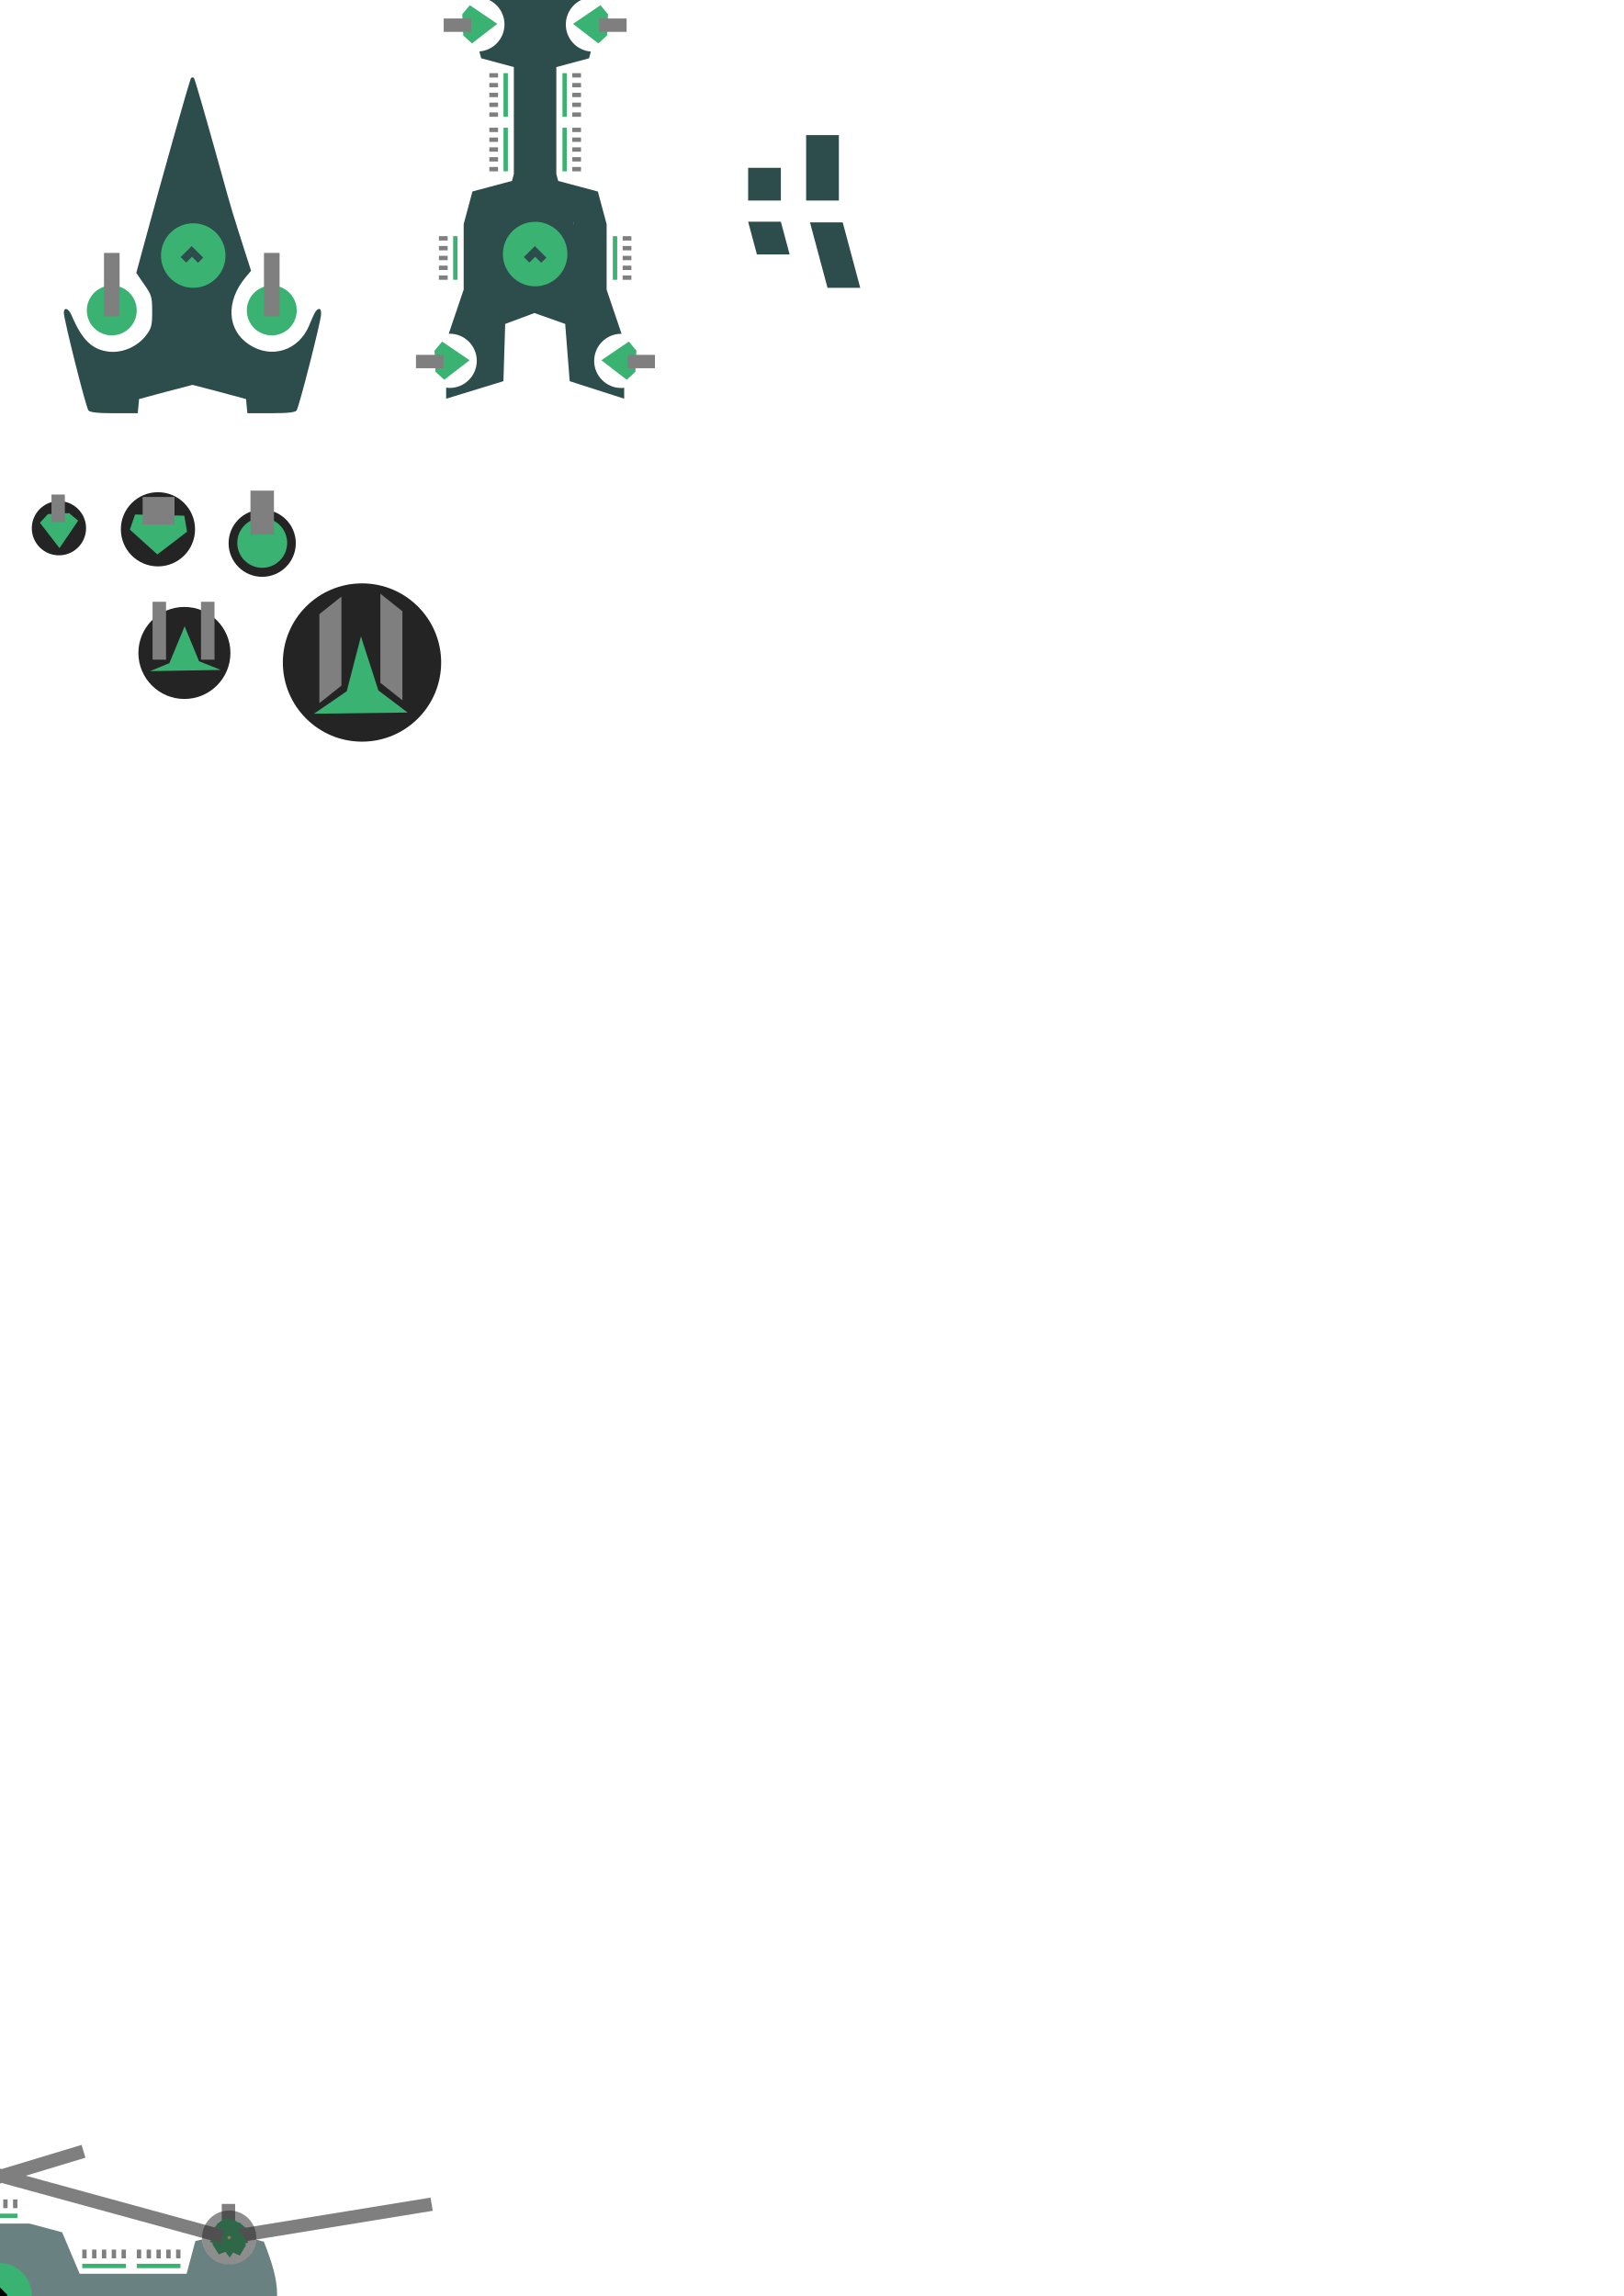
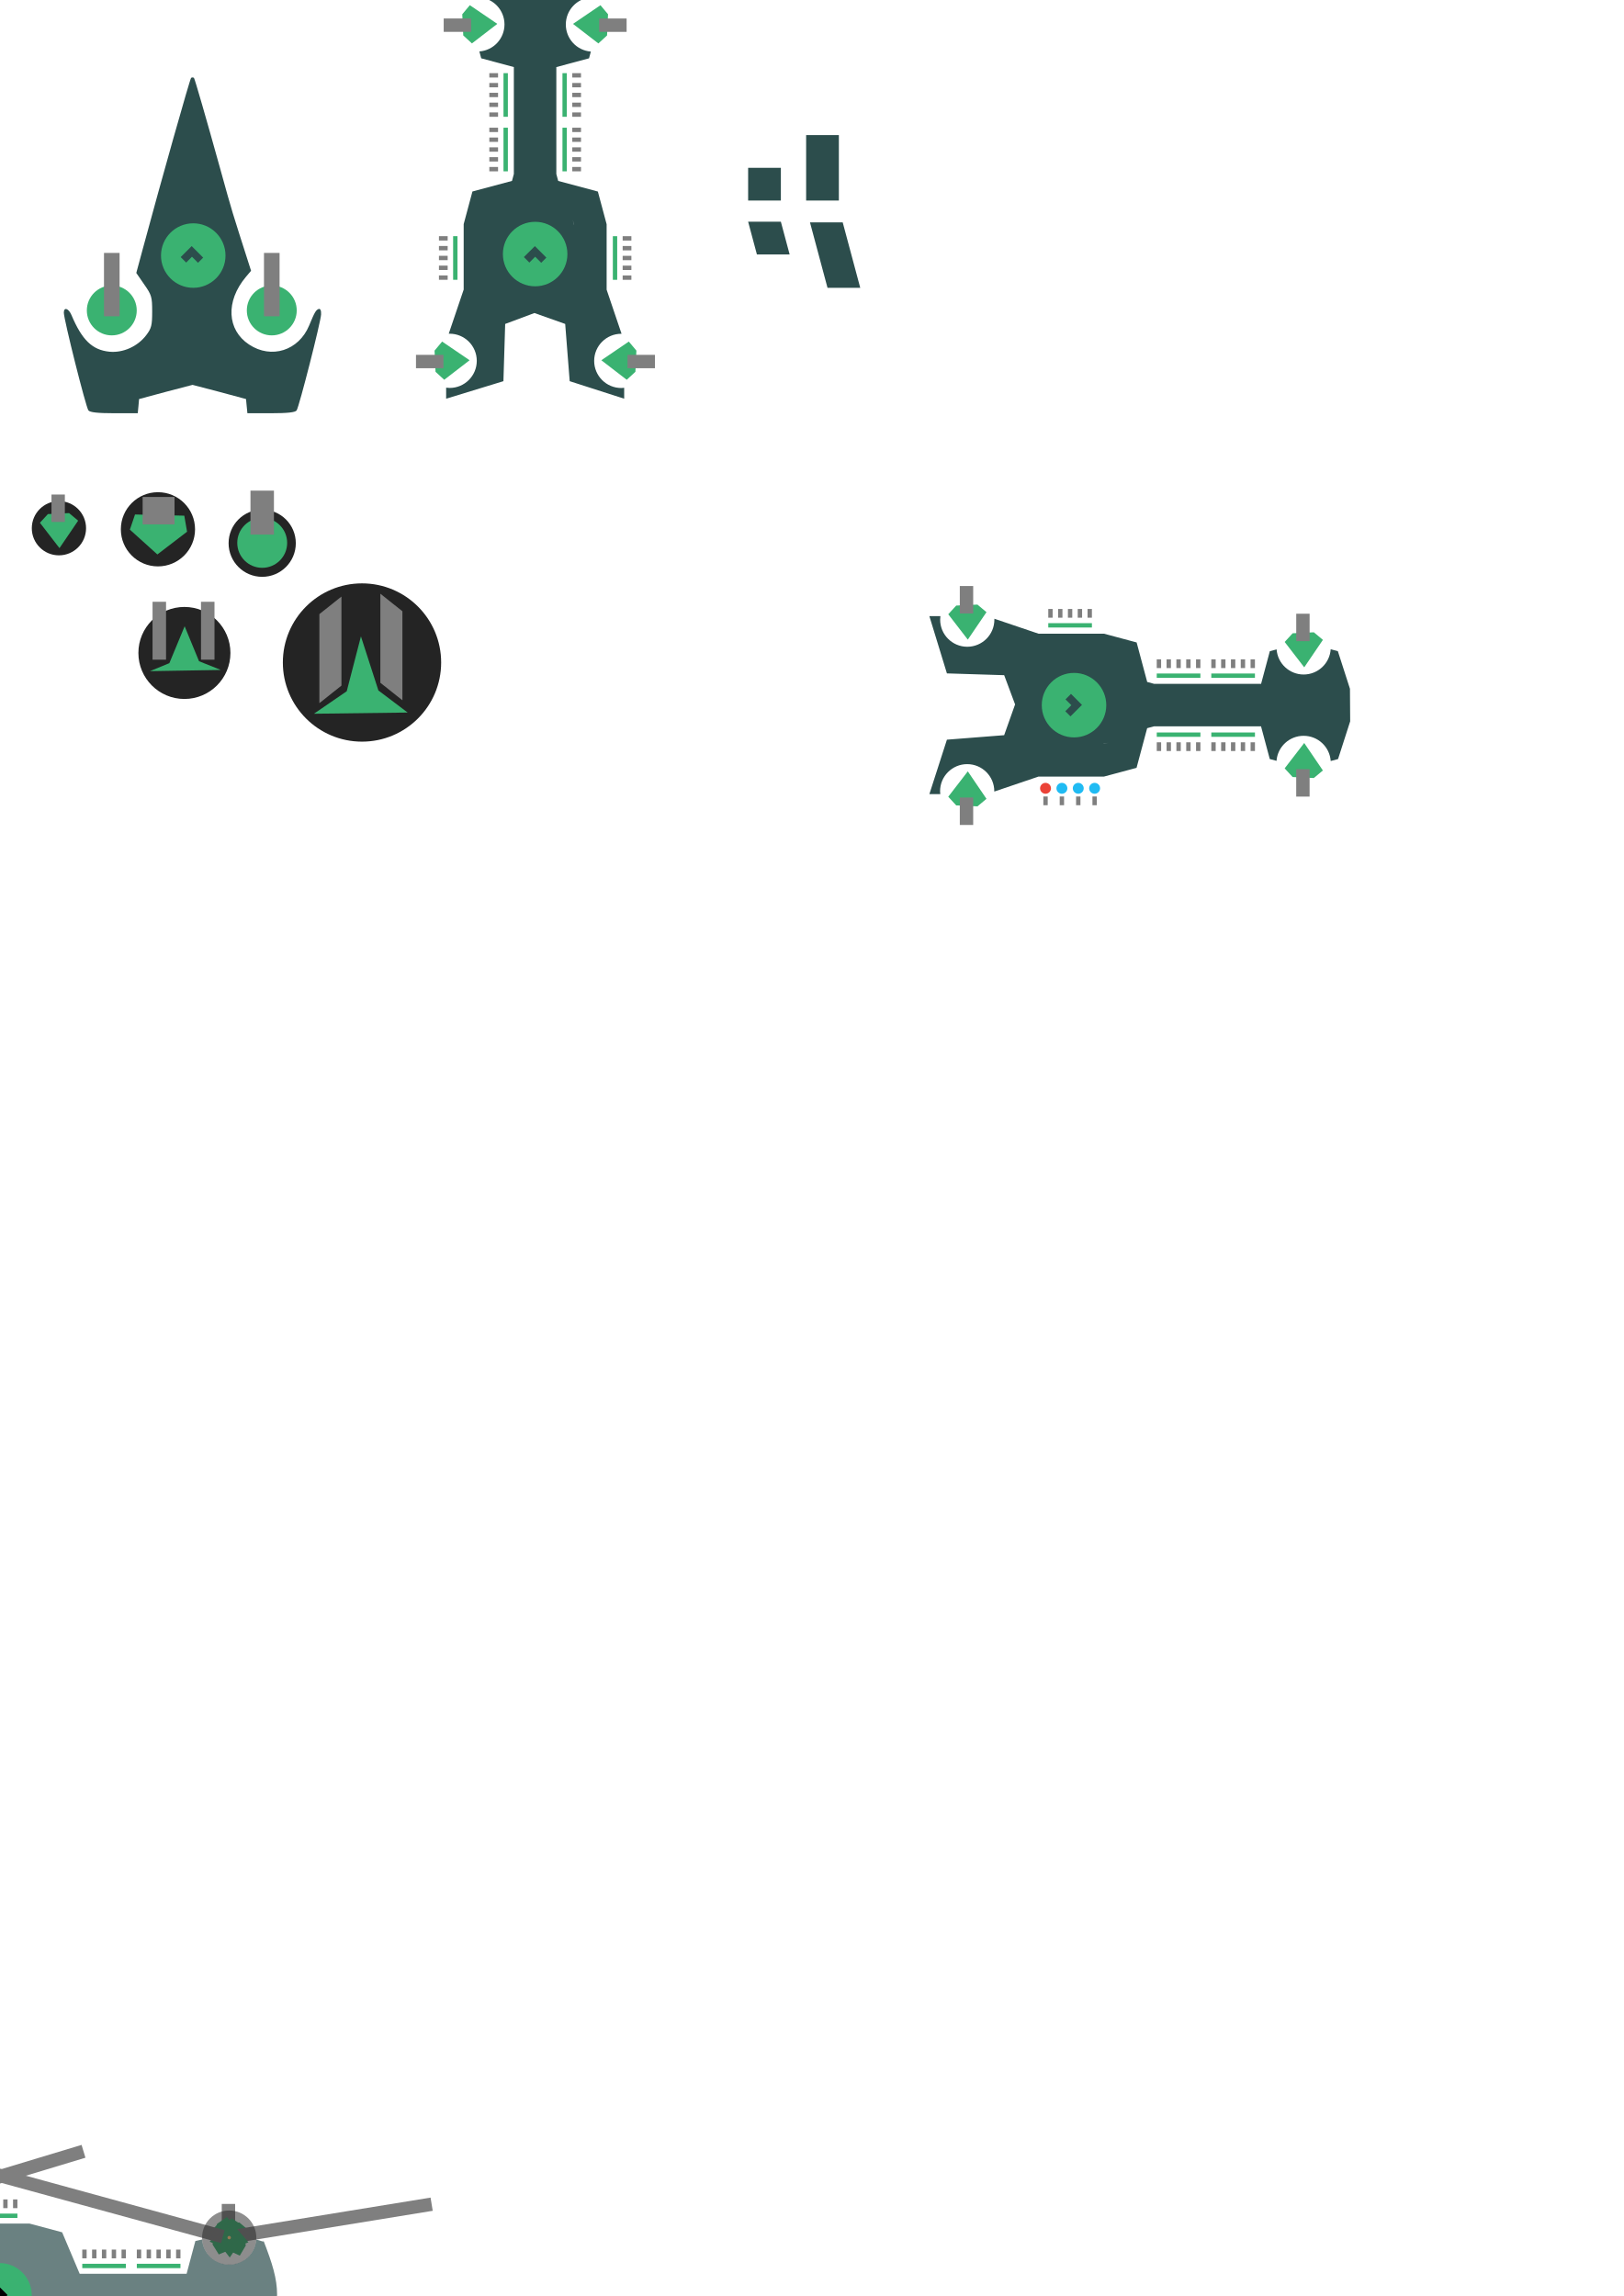
<svg xmlns="http://www.w3.org/2000/svg" width="744.09" height="1052.4" viewBox="0 0 744.09 1052.4" id="svg2" version="1.1">
  <defs id="defs4" />
  <g id="layer1">
    <path id="path4787" d="m 120.71,1027.5 -3.29,-1 c -0.44,6.5 -5.86,11.5 -12.4,11.5 -6.502,0 -11.902,-5 -12.39,-11.5 l -3.1,0.7 0,0 -4.01,15 -49.01,0 -8.03,-19 -14.96,-4 -30,0 -20.23,-6.9 0,0.4 c 0.04,6.8 -5.538,12.5 -12.43,12.5 -6.892,0 -12.467,-5.7 -12.43,-12.5 0,-0.5 0.05,-1.2 0.12,-1.7 l -5.05,0 8.03,26.5 26.24,0.7 5,13.5 -5,14 -26.24,2 -8.03,25 5,0 c 0.02,-19.5 24.955,-16.7 24.76,-1.2 l 20.21,-7 30,0 14.99,-4 8.04,-19 49.01,0 4.01,15 3.09,0.7 c 2.503,-16.3 23.72,-14.3 24.83,0.1 l 3.36,-0.9 0,0 c 8.25,-21.5 8.28,-28.1 -0.1,-49.5 z" style="opacity:0.707;fill:#2c4d4c;stroke-width:2.5;stroke-linecap:round;stroke-linejoin:round" />
    <g transform="translate(-240.36,948.39)" id="g4789">
      <circle style="fill:#3ab271;stroke-width:2.5;stroke-linecap:round;stroke-linejoin:round" id="circle4791" cx="240.14" cy="103.69" r="14.781" />
      <path id="path4793" d="m 238.75,98.527 -2.51,2.513 2.67,2.66 -2.77,2.77 2.37,2.36 5.27,-5.27 -5.03,-5.033 z" style="fill:#2c4d4c;stroke-width:2.5;stroke-linecap:round;stroke-linejoin:round" />
    </g>
    <g transform="matrix(0,1,-1,0,418.56,699.03)" id="g4795">
      <rect style="fill:#3ab271;stroke-width:2.5;stroke-linecap:round;stroke-linejoin:round" id="rect4797" width="2" height="20" x="365.57" y="335.86" />
      <rect y="-374.07" x="353.86" height="4" width="2" id="rect4799" style="fill:#7f7f7f;stroke-width:2.5;stroke-linecap:round;stroke-linejoin:round" transform="matrix(0,1,-1,0,0,0)" />
      <rect transform="matrix(0,1,-1,0,0,0)" style="fill:#7f7f7f;stroke-width:2.5;stroke-linecap:round;stroke-linejoin:round" id="rect4801" width="2" height="4" x="349.36" y="-374.07" />
      <rect transform="matrix(0,1,-1,0,0,0)" style="fill:#7f7f7f;stroke-width:2.5;stroke-linecap:round;stroke-linejoin:round" id="rect4803" width="2" height="4" x="344.86" y="-374.07" />
      <rect y="-374.07" x="340.36" height="4" width="2" id="rect4805" style="fill:#7f7f7f;stroke-width:2.5;stroke-linecap:round;stroke-linejoin:round" transform="matrix(0,1,-1,0,0,0)" />
      <rect transform="matrix(0,1,-1,0,0,0)" style="fill:#7f7f7f;stroke-width:2.5;stroke-linecap:round;stroke-linejoin:round" id="rect4807" width="2" height="4" x="335.86" y="-374.07" />
    </g>
    <g transform="matrix(0,1,-1,0,418.56,699.03)" id="g4809">
      <rect y="360.86" x="365.57" height="20" width="2" id="rect4811" style="fill:#3ab271;stroke-width:2.5;stroke-linecap:round;stroke-linejoin:round" />
      <rect transform="matrix(0,1,-1,0,0,0)" style="fill:#7f7f7f;stroke-width:2.5;stroke-linecap:round;stroke-linejoin:round" id="rect4813" width="2" height="4" x="378.86" y="-374.07" />
      <rect y="-374.07" x="374.36" height="4" width="2" id="rect4815" style="fill:#7f7f7f;stroke-width:2.5;stroke-linecap:round;stroke-linejoin:round" transform="matrix(0,1,-1,0,0,0)" />
      <rect y="-374.07" x="369.86" height="4" width="2" id="rect4817" style="fill:#7f7f7f;stroke-width:2.5;stroke-linecap:round;stroke-linejoin:round" transform="matrix(0,1,-1,0,0,0)" />
      <rect transform="matrix(0,1,-1,0,0,0)" style="fill:#7f7f7f;stroke-width:2.5;stroke-linecap:round;stroke-linejoin:round" id="rect4819" width="2" height="4" x="365.36" y="-374.07" />
      <rect y="-374.07" x="360.86" height="4" width="2" id="rect4821" style="fill:#7f7f7f;stroke-width:2.5;stroke-linecap:round;stroke-linejoin:round" transform="matrix(0,1,-1,0,0,0)" />
    </g>
    <g transform="matrix(0,1,-1,0,343.83,722.12)" id="g4823">
      <rect y="335.86" x="365.57" height="20" width="2" id="rect4825" style="fill:#3ab271;stroke-width:2.5;stroke-linecap:round;stroke-linejoin:round" />
      <rect transform="matrix(0,1,-1,0,0,0)" style="fill:#7f7f7f;stroke-width:2.5;stroke-linecap:round;stroke-linejoin:round" id="rect4827" width="2" height="4" x="353.86" y="-374.07" />
      <rect y="-374.07" x="349.36" height="4" width="2" id="rect4829" style="fill:#7f7f7f;stroke-width:2.5;stroke-linecap:round;stroke-linejoin:round" transform="matrix(0,1,-1,0,0,0)" />
      <rect y="-374.07" x="344.86" height="4" width="2" id="rect4831" style="fill:#7f7f7f;stroke-width:2.5;stroke-linecap:round;stroke-linejoin:round" transform="matrix(0,1,-1,0,0,0)" />
      <rect transform="matrix(0,1,-1,0,0,0)" style="fill:#7f7f7f;stroke-width:2.5;stroke-linecap:round;stroke-linejoin:round" id="rect4833" width="2" height="4" x="340.36" y="-374.07" />
      <rect y="-374.07" x="335.86" height="4" width="2" id="rect4835" style="fill:#7f7f7f;stroke-width:2.5;stroke-linecap:round;stroke-linejoin:round" transform="matrix(0,1,-1,0,0,0)" />
    </g>
    <g id="g4837" transform="matrix(0,-1,-1,0,418.56,1405.2)">
      <rect y="335.86" x="365.57" height="20" width="2" id="rect4839" style="fill:#3ab271;stroke-width:2.5;stroke-linecap:round;stroke-linejoin:round" />
      <rect transform="matrix(0,1,-1,0,0,0)" style="fill:#7f7f7f;stroke-width:2.5;stroke-linecap:round;stroke-linejoin:round" id="rect4841" width="2" height="4" x="353.86" y="-374.07" />
      <rect y="-374.07" x="349.36" height="4" width="2" id="rect4843" style="fill:#7f7f7f;stroke-width:2.5;stroke-linecap:round;stroke-linejoin:round" transform="matrix(0,1,-1,0,0,0)" />
      <rect y="-374.07" x="344.86" height="4" width="2" id="rect4845" style="fill:#7f7f7f;stroke-width:2.5;stroke-linecap:round;stroke-linejoin:round" transform="matrix(0,1,-1,0,0,0)" />
      <rect transform="matrix(0,1,-1,0,0,0)" style="fill:#7f7f7f;stroke-width:2.5;stroke-linecap:round;stroke-linejoin:round" id="rect4847" width="2" height="4" x="340.36" y="-374.07" />
      <rect y="-374.07" x="335.86" height="4" width="2" id="rect4849" style="fill:#7f7f7f;stroke-width:2.5;stroke-linecap:round;stroke-linejoin:round" transform="matrix(0,1,-1,0,0,0)" />
    </g>
    <g id="g4851" transform="matrix(0,-1,-1,0,418.56,1405.2)">
      <rect style="fill:#3ab271;stroke-width:2.5;stroke-linecap:round;stroke-linejoin:round" id="rect4853" width="2" height="20" x="365.57" y="360.86" />
      <rect y="-374.07" x="378.86" height="4" width="2" id="rect4855" style="fill:#7f7f7f;stroke-width:2.5;stroke-linecap:round;stroke-linejoin:round" transform="matrix(0,1,-1,0,0,0)" />
      <rect transform="matrix(0,1,-1,0,0,0)" style="fill:#7f7f7f;stroke-width:2.5;stroke-linecap:round;stroke-linejoin:round" id="rect4857" width="2" height="4" x="374.36" y="-374.07" />
      <rect transform="matrix(0,1,-1,0,0,0)" style="fill:#7f7f7f;stroke-width:2.5;stroke-linecap:round;stroke-linejoin:round" id="rect4859" width="2" height="4" x="369.86" y="-374.07" />
      <rect y="-374.07" x="365.36" height="4" width="2" id="rect4861" style="fill:#7f7f7f;stroke-width:2.5;stroke-linecap:round;stroke-linejoin:round" transform="matrix(0,1,-1,0,0,0)" />
      <rect transform="matrix(0,1,-1,0,0,0)" style="fill:#7f7f7f;stroke-width:2.5;stroke-linecap:round;stroke-linejoin:round" id="rect4863" width="2" height="4" x="360.86" y="-374.07" />
    </g>
    <g id="g4865" transform="matrix(0,-1,-1,0,343.84,1382.2)">
      <rect style="fill:#3ab271;stroke-width:2.5;stroke-linecap:round;stroke-linejoin:round" id="rect4867" width="2" height="20" x="365.57" y="335.86" />
      <rect y="-374.07" x="353.86" height="4" width="2" id="rect4869" style="fill:#7f7f7f;stroke-width:2.5;stroke-linecap:round;stroke-linejoin:round" transform="matrix(0,1,-1,0,0,0)" />
      <rect transform="matrix(0,1,-1,0,0,0)" style="fill:#7f7f7f;stroke-width:2.5;stroke-linecap:round;stroke-linejoin:round" id="rect4871" width="2" height="4" x="349.36" y="-374.07" />
      <rect transform="matrix(0,1,-1,0,0,0)" style="fill:#7f7f7f;stroke-width:2.5;stroke-linecap:round;stroke-linejoin:round" id="rect4873" width="2" height="4" x="344.86" y="-374.07" />
      <rect y="-374.07" x="340.36" height="4" width="2" id="rect4875" style="fill:#7f7f7f;stroke-width:2.5;stroke-linecap:round;stroke-linejoin:round" transform="matrix(0,1,-1,0,0,0)" />
      <rect transform="matrix(0,1,-1,0,0,0)" style="fill:#7f7f7f;stroke-width:2.5;stroke-linecap:round;stroke-linejoin:round" id="rect4877" width="2" height="4" x="335.86" y="-374.07" />
    </g>
    <g transform="matrix(0,-1,-1,0,240.08,1227.7)" id="g4879">
      <path id="path4881" d="m 221.49,284.56 -3.47,-4.15 -12.59,8.56 11.63,8.96 3.98,-3.66 z" style="fill:#3ab271;stroke-width:2.5;stroke-linecap:round;stroke-linejoin:round" />
      <rect style="fill:#7f7f7f;stroke-width:2.5;stroke-linecap:round;stroke-linejoin:round" id="rect4883" width="6.131" height="12.575" x="286.5" y="-230" transform="matrix(0,1,-1,0,0,0)" />
    </g>
    <g id="g4885" transform="matrix(0,1,-1,0,240.08,876.99)">
      <path style="fill:#3ab271;stroke-width:2.5;stroke-linecap:round;stroke-linejoin:round" d="m 221.49,284.56 -3.47,-4.15 -12.59,8.56 11.63,8.96 3.98,-3.66 z" id="path4887" />
      <rect transform="matrix(0,1,-1,0,0,0)" y="-230" x="286.5" height="12.575" width="6.131" id="rect4889" style="fill:#7f7f7f;stroke-width:2.5;stroke-linecap:round;stroke-linejoin:round" />
    </g>
    <g id="g4891" transform="matrix(0,-1,-1,0,394.26,1240.2)">
      <path style="fill:#3ab271;stroke-width:2.5;stroke-linecap:round;stroke-linejoin:round" d="m 221.49,284.56 -3.47,-4.15 -12.59,8.56 11.63,8.96 3.98,-3.66 z" id="path4893" />
      <rect transform="matrix(0,1,-1,0,0,0)" y="-230" x="286.5" height="12.575" width="6.131" id="rect4895" style="fill:#7f7f7f;stroke-width:2.5;stroke-linecap:round;stroke-linejoin:round" />
    </g>
    <g transform="matrix(0,1,-1,0,394.25,864)" id="g4897">
      <path id="path4899" d="m 221.49,284.56 -3.47,-4.15 -12.59,8.56 11.63,8.96 3.98,-3.66 z" style="fill:#3ab271;stroke-width:2.5;stroke-linecap:round;stroke-linejoin:round" />
      <rect style="fill:#7f7f7f;stroke-width:2.5;stroke-linecap:round;stroke-linejoin:round" id="rect4901" width="6.131" height="12.575" x="286.5" y="-230" transform="matrix(0,1,-1,0,0,0)" />
    </g>
    <path style="fill:#2c4d4c" d="m 29.25,143.31 c 0,3.1 10.12,43.4 11.27,44.8 0.67,0.9 4.32,1.3 11.79,1.3 l 10.82,0 0.31,-3.2 0.3,-3.3 12.26,-3.3 12.236,-3.2 12.264,3.2 12.25,3.3 0.31,3.3 0.32,3.2 10.87,0 c 7.6,0 11.13,-0.4 11.69,-1.3 1.2,-1.8 11.1,-40.7 11.21,-44 0.1,-1.8 -0.35,-2.7 -1.08,-2.5 -1.3,0.5 -1.8,1.3 -4.4,7.6 -4.77,11.5 -17.29,15.5 -27.54,8.7 -10.14,-6.7 -10.78,-19.8 -1.51,-30.9 l 2.44,-2.9 C 105.53,94.238 107,99.268 100.8,76.918 c -6.194,-22.3 -11.534,-40.8 -11.904,-41.2 -0.36,-0.3 -0.95,-0.3 -1.32,0 -0.58,0.6 -13.496,46.3 -22.256,78.802 l -2.86,10.59 3.65,5.3 c 3.37,4.8 3.63,5.7 3.63,12.4 0,6.3 -0.34,7.7 -2.71,10.8 -3.92,5.2 -10.64,8.2 -16.88,7.6 -7.85,-0.8 -12.54,-5.3 -17.4,-16.8 -1.31,-3.1 -3.5,-3.8 -3.5,-1.1 z" id="path4168" />
    <circle style="fill:#3ab271;stroke-width:2.5;stroke-linecap:round;stroke-linejoin:round" id="path4158" cx="380.11" cy="-220.64" r="117.03" />
    <circle r="117.03" cy="-215.02" cx="113.52" id="circle4160" style="fill:#7f7f7f;stroke-width:2.5;stroke-linecap:round;stroke-linejoin:round" />
    <circle style="fill:#2e4e4e;stroke-width:2.5;stroke-linecap:round;stroke-linejoin:round" id="circle4162" cx="647.17" cy="-215.02" r="117.03" />
    <g id="g4185" transform="matrix(0,-1,1,0,-14.751,356.16)">
      <circle r="11.435" cy="65.981" cx="213.87" id="path4181" style="fill:#3ab271;stroke-width:2.5;stroke-linecap:round;stroke-linejoin:round" />
      <rect transform="matrix(0,1,-1,0,0,0)" y="-240.23" x="62.406" height="29.045" width="7.151" id="rect4183" style="fill:#7f7f7f;stroke-width:2.5;stroke-linecap:round;stroke-linejoin:round" />
    </g>
    <g id="g4209" transform="matrix(0,-1,1,0,-15.124,357.28)">
      <circle r="14.781" cy="103.69" cx="240.14" id="circle4203" style="fill:#3ab271;stroke-width:2.5;stroke-linecap:round;stroke-linejoin:round" />
      <path style="fill:#2c4d4c;stroke-width:2.5;stroke-linecap:round;stroke-linejoin:round" d="m 239.44,97.926 -2.51,2.514 2.67,2.66 -2.77,2.77 2.37,2.36 5.27,-5.27 -5.03,-5.034 z" id="rect4205" />
    </g>
    <g transform="matrix(0,-1,1,0,58.57,356.16)" id="g4321">
      <circle style="fill:#3ab271;stroke-width:2.5;stroke-linecap:round;stroke-linejoin:round" id="circle4323" cx="213.87" cy="65.981" r="11.435" />
      <rect style="fill:#7f7f7f;stroke-width:2.5;stroke-linecap:round;stroke-linejoin:round" id="rect4325" width="7.151" height="29.045" x="62.406" y="-240.23" transform="matrix(0,1,-1,0,0,0)" />
    </g>
    <rect style="fill:#2c4d4c;stroke-width:2.5;stroke-linecap:round;stroke-linejoin:round" id="rect4327" width="15" height="30" x="369.44" y="61.92" />
    <rect y="105.53" x="343.89" height="31.058" width="15" id="rect4329" style="fill:#2c4d4c;stroke-width:2.5;stroke-linecap:round;stroke-linejoin:round" transform="matrix(1,0,0.25882,0.96593,0,0)" />
    <rect y="76.92" x="342.86" height="15" width="15" id="rect4331" style="fill:#2c4d4c;stroke-width:2.5;stroke-linecap:round;stroke-linejoin:round" />
    <rect style="fill:#2c4d4c;stroke-width:2.5;stroke-linecap:round;stroke-linejoin:round" id="rect4333" width="15" height="15.529" x="315.63" y="105.21" transform="matrix(1,0,0.25882,0.96593,0,0)" />
    <path style="fill:#2c4d4c;stroke-width:2.5;stroke-linecap:round;stroke-linejoin:round" d="m 252.72,-10.114 -14.97,0.08 -17.24,5.539 -0.88,3.287 a 12.433,12.433 0 0 1 11.57,12.4 12.433,12.433 0 0 1 -11.51,12.387 l 0.83,3.103 0,0.04 14.97,4.01 0,19.016 0,29.996 -0.85,3.17 -18.13,4.86 -4.01,14.956 0,30 -6.85,20.23 a 12.433,12.433 0 0 1 0.42,0 12.433,12.433 0 0 1 12.43,12.43 12.433,12.433 0 0 1 -12.43,12.43 12.433,12.433 0 0 1 -1.61,-0.12 l 0,5.05 26.25,-8.03 0.81,-26.24 13.4,-5 14.1,5 2.06,26.24 24.97,8.03 0,-5 a 12.433,12.433 0 0 1 -1.32,0.1 12.433,12.433 0 0 1 -12.43,-12.43 12.433,12.433 0 0 1 12.43,-12.43 12.433,12.433 0 0 1 0.12,0 l -6.84,-20.21 0,-30 -4.02,-14.986 -18.18,-4.87 -0.85,-3.17 0,-29.995 0,-19.014 14.99,-4.016 0.83,-3.087 A 12.433,12.433 0 0 1 259.31,11.199 12.433,12.433 0 0 1 270.86,-1.19 l -0.9,-3.363 0,-0.02 -17.24,-5.541 z m 9.76,110.864 0.55,2.07 0,0.24 -0.55,-2.31 z" id="rect4327-5" />
    <g id="g4402" transform="translate(-86.016,8.704)">
      <circle r="15.401" cy="240.29" cx="206.18" id="path4377" style="fill:#242424;stroke-width:2.5;stroke-linecap:round;stroke-linejoin:round" />
      <g transform="matrix(0,-1,1,0,64.853,454)" id="g4197">
        <circle r="11.435" cy="141.33" cx="213.87" id="circle4191" style="fill:#3ab271;stroke-width:2.5;stroke-linecap:round;stroke-linejoin:round" />
        <rect transform="matrix(0,1,-1,0,0,0)" y="-237.82" x="135.95" height="20.142" width="10.753" id="rect4193" style="fill:#7f7f7f;stroke-width:2.5;stroke-linecap:round;stroke-linejoin:round" />
      </g>
    </g>
    <g id="g4408" transform="translate(-1.2288,9.8304)">
      <circle style="fill:#242424;stroke-width:2.5;stroke-linecap:round;stroke-linejoin:round" id="circle4400" cx="167.13" cy="293.84" r="36.273" />
      <g transform="matrix(0,-1,1,0,-215.96,491.77)" id="g4312">
        <path id="path4301" d="m 174.45,361.06 10.31,15.03 25.14,6.51 -24.77,8 -10.13,13.41 z" style="fill:#3ab271;stroke-width:2.5;stroke-linecap:round;stroke-linejoin:round" />
        <rect style="fill:#7f7f7f;stroke-width:2.5;stroke-linecap:round;stroke-linejoin:round" id="rect4303" width="12.914" height="40.813" x="464.61" y="69.169" transform="matrix(0.62264,0.78251,-1,0,0,0)" />
        <rect transform="matrix(0.62264,-0.78251,-1,0,0,0)" y="-540.98" x="-513.23" height="40.813" width="12.914" id="rect4310" style="fill:#7f7f7f;stroke-width:2.5;stroke-linecap:round;stroke-linejoin:round" />
      </g>
    </g>
    <g id="g4415" transform="translate(-6.9478,-13.439)">
      <circle r="21.09" cy="312.73" cx="91.46" id="circle4398" style="fill:#242424;stroke-width:2.5;stroke-linecap:round;stroke-linejoin:round" />
      <g transform="matrix(0,-1,1,0,-243.08,519.95)" id="g4294">
        <path style="fill:#3ab271;stroke-width:2.5;stroke-linecap:round;stroke-linejoin:round" d="m 198.88,318.74 3.67,8.9 16.9,7.01 -16.02,6.59 -4,9.99 z" id="path4234-3" />
        <rect transform="matrix(0,1,-1,0,0,0)" y="-230.68" x="319.94" height="26.536" width="6.185" id="rect4193-7-7-9" style="fill:#7f7f7f;stroke-width:2.5;stroke-linecap:round;stroke-linejoin:round" />
        <rect style="fill:#7f7f7f;stroke-width:2.5;stroke-linecap:round;stroke-linejoin:round" id="rect4292" width="6.185" height="26.536" x="342.14" y="-230.68" transform="matrix(0,1,-1,0,0,0)" />
      </g>
    </g>
    <g id="g4422">
      <circle style="fill:#242424;stroke-width:2.5;stroke-linecap:round;stroke-linejoin:round" id="circle4396" cx="72.385" cy="242.61" r="17.003" />
      <g transform="matrix(0,-1,1,0,-218.91,457.79)" id="g4259">
        <path style="fill:#3ab271;stroke-width:2.5;stroke-linecap:round;stroke-linejoin:round" d="m 221.97,280.79 -6.95,-2.36 -11.37,12.6 10.43,13.61 7.34,-1.27 z" id="path4234" />
        <rect transform="matrix(0,1,-1,0,0,0)" y="-230" x="284.28" height="12.575" width="14.613" id="rect4193-7-7" style="fill:#7f7f7f;stroke-width:2.5;stroke-linecap:round;stroke-linejoin:round" />
      </g>
    </g>
    <g id="g4209-3" transform="matrix(0,-1,1,0,141.56,356.59)">
      <circle r="14.781" cy="103.69" cx="240.14" id="circle4203-9" style="fill:#3ab271;stroke-width:2.5;stroke-linecap:round;stroke-linejoin:round" />
      <path style="fill:#2c4d4c;stroke-width:2.5;stroke-linecap:round;stroke-linejoin:round" d="m 238.75,98.527 -2.51,2.513 2.67,2.66 -2.77,2.77 2.37,2.36 5.27,-5.27 -5.03,-5.033 z" id="rect4205-3" />
    </g>
    <g id="g4531" transform="translate(-107.8,-302.33)">
      <rect y="335.86" x="365.57" height="20" width="2" id="rect4455" style="fill:#3ab271;stroke-width:2.5;stroke-linecap:round;stroke-linejoin:round" />
      <rect transform="matrix(0,1,-1,0,0,0)" style="fill:#7f7f7f;stroke-width:2.5;stroke-linecap:round;stroke-linejoin:round" id="rect4457" width="2" height="4" x="353.86" y="-374.07" />
      <rect y="-374.07" x="349.36" height="4" width="2" id="rect4465" style="fill:#7f7f7f;stroke-width:2.5;stroke-linecap:round;stroke-linejoin:round" transform="matrix(0,1,-1,0,0,0)" />
      <rect y="-374.07" x="344.86" height="4" width="2" id="rect4467" style="fill:#7f7f7f;stroke-width:2.5;stroke-linecap:round;stroke-linejoin:round" transform="matrix(0,1,-1,0,0,0)" />
      <rect transform="matrix(0,1,-1,0,0,0)" style="fill:#7f7f7f;stroke-width:2.5;stroke-linecap:round;stroke-linejoin:round" id="rect4469" width="2" height="4" x="340.36" y="-374.07" />
      <rect y="-374.07" x="335.86" height="4" width="2" id="rect4473" style="fill:#7f7f7f;stroke-width:2.5;stroke-linecap:round;stroke-linejoin:round" transform="matrix(0,1,-1,0,0,0)" />
    </g>
    <g id="g4523" transform="translate(-107.8,-302.33)">
      <rect style="fill:#3ab271;stroke-width:2.5;stroke-linecap:round;stroke-linejoin:round" id="rect4507" width="2" height="20" x="365.57" y="360.86" />
      <rect y="-374.07" x="378.86" height="4" width="2" id="rect4509" style="fill:#7f7f7f;stroke-width:2.5;stroke-linecap:round;stroke-linejoin:round" transform="matrix(0,1,-1,0,0,0)" />
      <rect transform="matrix(0,1,-1,0,0,0)" style="fill:#7f7f7f;stroke-width:2.5;stroke-linecap:round;stroke-linejoin:round" id="rect4511" width="2" height="4" x="374.36" y="-374.07" />
      <rect transform="matrix(0,1,-1,0,0,0)" style="fill:#7f7f7f;stroke-width:2.5;stroke-linecap:round;stroke-linejoin:round" id="rect4513" width="2" height="4" x="369.86" y="-374.07" />
      <rect y="-374.07" x="365.36" height="4" width="2" id="rect4515" style="fill:#7f7f7f;stroke-width:2.5;stroke-linecap:round;stroke-linejoin:round" transform="matrix(0,1,-1,0,0,0)" />
      <rect transform="matrix(0,1,-1,0,0,0)" style="fill:#7f7f7f;stroke-width:2.5;stroke-linecap:round;stroke-linejoin:round" id="rect4517" width="2" height="4" x="360.86" y="-374.07" />
    </g>
    <g id="g4539" transform="translate(-84.714,-227.6)">
      <rect style="fill:#3ab271;stroke-width:2.5;stroke-linecap:round;stroke-linejoin:round" id="rect4541" width="2" height="20" x="365.57" y="335.86" />
      <rect y="-374.07" x="353.86" height="4" width="2" id="rect4543" style="fill:#7f7f7f;stroke-width:2.5;stroke-linecap:round;stroke-linejoin:round" transform="matrix(0,1,-1,0,0,0)" />
      <rect transform="matrix(0,1,-1,0,0,0)" style="fill:#7f7f7f;stroke-width:2.5;stroke-linecap:round;stroke-linejoin:round" id="rect4545" width="2" height="4" x="349.36" y="-374.07" />
      <rect transform="matrix(0,1,-1,0,0,0)" style="fill:#7f7f7f;stroke-width:2.5;stroke-linecap:round;stroke-linejoin:round" id="rect4547" width="2" height="4" x="344.86" y="-374.07" />
      <rect y="-374.07" x="340.36" height="4" width="2" id="rect4549" style="fill:#7f7f7f;stroke-width:2.5;stroke-linecap:round;stroke-linejoin:round" transform="matrix(0,1,-1,0,0,0)" />
      <rect transform="matrix(0,1,-1,0,0,0)" style="fill:#7f7f7f;stroke-width:2.5;stroke-linecap:round;stroke-linejoin:round" id="rect4551" width="2" height="4" x="335.86" y="-374.07" />
    </g>
    <g transform="matrix(-1,0,0,1,598.32,-302.33)" id="g4589">
      <rect style="fill:#3ab271;stroke-width:2.5;stroke-linecap:round;stroke-linejoin:round" id="rect4591" width="2" height="20" x="365.57" y="335.86" />
      <rect y="-374.07" x="353.86" height="4" width="2" id="rect4593" style="fill:#7f7f7f;stroke-width:2.5;stroke-linecap:round;stroke-linejoin:round" transform="matrix(0,1,-1,0,0,0)" />
      <rect transform="matrix(0,1,-1,0,0,0)" style="fill:#7f7f7f;stroke-width:2.5;stroke-linecap:round;stroke-linejoin:round" id="rect4595" width="2" height="4" x="349.36" y="-374.07" />
      <rect transform="matrix(0,1,-1,0,0,0)" style="fill:#7f7f7f;stroke-width:2.5;stroke-linecap:round;stroke-linejoin:round" id="rect4597" width="2" height="4" x="344.86" y="-374.07" />
      <rect y="-374.07" x="340.36" height="4" width="2" id="rect4599" style="fill:#7f7f7f;stroke-width:2.5;stroke-linecap:round;stroke-linejoin:round" transform="matrix(0,1,-1,0,0,0)" />
      <rect transform="matrix(0,1,-1,0,0,0)" style="fill:#7f7f7f;stroke-width:2.5;stroke-linecap:round;stroke-linejoin:round" id="rect4601" width="2" height="4" x="335.86" y="-374.07" />
    </g>
    <g transform="matrix(-1,0,0,1,598.32,-302.33)" id="g4617">
      <rect y="360.86" x="365.57" height="20" width="2" id="rect4619" style="fill:#3ab271;stroke-width:2.5;stroke-linecap:round;stroke-linejoin:round" />
      <rect transform="matrix(0,1,-1,0,0,0)" style="fill:#7f7f7f;stroke-width:2.5;stroke-linecap:round;stroke-linejoin:round" id="rect4621" width="2" height="4" x="378.86" y="-374.07" />
      <rect y="-374.07" x="374.36" height="4" width="2" id="rect4623" style="fill:#7f7f7f;stroke-width:2.5;stroke-linecap:round;stroke-linejoin:round" transform="matrix(0,1,-1,0,0,0)" />
      <rect y="-374.07" x="369.86" height="4" width="2" id="rect4625" style="fill:#7f7f7f;stroke-width:2.5;stroke-linecap:round;stroke-linejoin:round" transform="matrix(0,1,-1,0,0,0)" />
      <rect transform="matrix(0,1,-1,0,0,0)" style="fill:#7f7f7f;stroke-width:2.5;stroke-linecap:round;stroke-linejoin:round" id="rect4627" width="2" height="4" x="365.36" y="-374.07" />
      <rect y="-374.07" x="360.86" height="4" width="2" id="rect4629" style="fill:#7f7f7f;stroke-width:2.5;stroke-linecap:round;stroke-linejoin:round" transform="matrix(0,1,-1,0,0,0)" />
    </g>
    <g transform="matrix(-1,0,0,1,575.23,-227.61)" id="g4643">
      <rect y="335.86" x="365.57" height="20" width="2" id="rect4645" style="fill:#3ab271;stroke-width:2.5;stroke-linecap:round;stroke-linejoin:round" />
      <rect transform="matrix(0,1,-1,0,0,0)" style="fill:#7f7f7f;stroke-width:2.5;stroke-linecap:round;stroke-linejoin:round" id="rect4647" width="2" height="4" x="353.86" y="-374.07" />
      <rect y="-374.07" x="349.36" height="4" width="2" id="rect4649" style="fill:#7f7f7f;stroke-width:2.5;stroke-linecap:round;stroke-linejoin:round" transform="matrix(0,1,-1,0,0,0)" />
      <rect y="-374.07" x="344.86" height="4" width="2" id="rect4651" style="fill:#7f7f7f;stroke-width:2.5;stroke-linecap:round;stroke-linejoin:round" transform="matrix(0,1,-1,0,0,0)" />
      <rect transform="matrix(0,1,-1,0,0,0)" style="fill:#7f7f7f;stroke-width:2.5;stroke-linecap:round;stroke-linejoin:round" id="rect4653" width="2" height="4" x="340.36" y="-374.07" />
      <rect y="-374.07" x="335.86" height="4" width="2" id="rect4655" style="fill:#7f7f7f;stroke-width:2.5;stroke-linecap:round;stroke-linejoin:round" transform="matrix(0,1,-1,0,0,0)" />
    </g>
    <g id="g4728" transform="matrix(-1,0,0,1,420.64,-123.85)">
      <path style="fill:#3ab271;stroke-width:2.5;stroke-linecap:round;stroke-linejoin:round" d="m 221.49,284.56 -3.47,-4.15 -12.59,8.56 11.63,8.96 3.98,-3.66 z" id="path4730" />
      <rect transform="matrix(0,1,-1,0,0,0)" y="-230" x="286.5" height="12.575" width="6.131" id="rect4732" style="fill:#7f7f7f;stroke-width:2.5;stroke-linecap:round;stroke-linejoin:round" />
    </g>
    <g transform="translate(70.161,-123.85)" id="g4738">
      <path id="path4740" d="m 221.49,284.56 -3.47,-4.15 -12.59,8.56 11.63,8.96 3.98,-3.66 z" style="fill:#3ab271;stroke-width:2.5;stroke-linecap:round;stroke-linejoin:round" />
      <rect style="fill:#7f7f7f;stroke-width:2.5;stroke-linecap:round;stroke-linejoin:round" id="rect4742" width="6.131" height="12.575" x="286.5" y="-230" transform="matrix(0,1,-1,0,0,0)" />
    </g>
    <g transform="matrix(-1,0,0,1,433.34,-278.03)" id="g4635">
      <path id="path4637" d="m 221.49,284.56 -3.47,-4.15 -12.59,8.56 11.63,8.96 3.98,-3.66 z" style="fill:#3ab271;stroke-width:2.5;stroke-linecap:round;stroke-linejoin:round" />
      <rect style="fill:#7f7f7f;stroke-width:2.5;stroke-linecap:round;stroke-linejoin:round" id="rect4639" width="6.131" height="12.575" x="286.5" y="-230" transform="matrix(0,1,-1,0,0,0)" />
    </g>
    <g id="g4263" transform="translate(57.166,-278.02)">
      <path style="fill:#3ab271;stroke-width:2.5;stroke-linecap:round;stroke-linejoin:round" d="m 221.49,284.56 -3.47,-4.15 -12.59,8.56 11.63,8.96 3.98,-3.66 z" id="path4265" />
      <rect transform="matrix(0,1,-1,0,0,0)" y="-230" x="286.5" height="12.575" width="6.131" id="rect4267" style="fill:#7f7f7f;stroke-width:2.5;stroke-linecap:round;stroke-linejoin:round" />
    </g>
    <g id="g4779" transform="matrix(0,1,-1,0,83.296,-69.536)">
      <circle r="12.433" cy="311.65" cx="56.288" id="circle4771" style="fill:#242424;stroke-width:2.5;stroke-linecap:round;stroke-linejoin:round" transform="matrix(0,1,1,0,0,0)" />
      <g transform="matrix(-1,0,0,1,526.21,-232.93)" id="g4773">
        <path id="path4775" d="m 221.49,284.56 -3.47,-4.15 -12.59,8.56 11.63,8.96 3.98,-3.66 z" style="fill:#3ab271;stroke-width:2.5;stroke-linecap:round;stroke-linejoin:round" />
        <rect style="fill:#7f7f7f;stroke-width:2.5;stroke-linecap:round;stroke-linejoin:round" id="rect4777" width="6.131" height="12.575" x="286.5" y="-230" transform="matrix(0,1,-1,0,0,0)" />
      </g>
    </g>
    <g id="g4903" transform="translate(-240.36,948.39)" style="fill:#eb4338">
      <path style="fill:#000000;stroke-width:2.5;stroke-linecap:round;stroke-linejoin:round" d="m 238.75,98.527 -2.51,2.513 2.67,2.66 -2.77,2.77 2.37,2.36 5.27,-5.27 -5.03,-5.033 z" id="path4907" />
    </g>
    <g id="g4964" transform="matrix(-0.91259,-0.40887,-0.40887,0.91259,265.23,836.73)">
      <path style="fill:#3ab271;stroke-width:2.5;stroke-linecap:round;stroke-linejoin:round" d="m 221.49,284.56 -3.47,-4.15 -12.59,8.56 11.63,8.96 3.98,-3.66 z" id="path4966" />
      <rect transform="matrix(0,1,-1,0,0,0)" y="-290.54" x="286.5" height="73.116" width="6.131" id="rect4968" style="fill:#7f7f7f;stroke-width:2.5;stroke-linecap:round;stroke-linejoin:round" />
    </g>
    <g transform="matrix(0.9572,-0.2894,-0.2894,-0.9572,-171.15,1351.9)" id="g4970">
      <path id="path4972" d="m 221.49,284.56 -3.47,-4.15 -12.59,8.56 11.63,8.96 3.98,-3.66 z" style="fill:#3ab271;stroke-width:2.5;stroke-linecap:round;stroke-linejoin:round" />
      <rect style="fill:#7f7f7f;stroke-width:2.5;stroke-linecap:round;stroke-linejoin:round" id="rect4974" width="6.131" height="88.903" x="286.5" y="-306.33" transform="matrix(0,1,-1,0,0,0)" />
    </g>
    <g id="g4946" transform="translate(25.566,35.576)" style="opacity:0.52">
      <circle r="12.433" cy="977.16" cx="74.721" id="circle4771-1" style="fill:#242424;stroke-width:2.5;stroke-linecap:round;stroke-linejoin:round" transform="scale(-1,1)" />
      <circle transform="scale(-1,1)" style="fill:#eb4338;stroke-width:2.5;stroke-linecap:round;stroke-linejoin:round" id="circle4944" cx="74.721" cy="977.16" r="0.78" />
    </g>
    <g transform="matrix(0.98701,-0.16065,-0.16065,-0.98701,-60.247,1345.7)" id="g4976">
      <path id="path4978" d="m 221.49,284.56 -3.47,-4.15 -12.59,8.56 11.63,8.96 3.98,-3.66 z" style="fill:#3ab271;stroke-width:2.5;stroke-linecap:round;stroke-linejoin:round" />
      <rect style="fill:#7f7f7f;stroke-width:2.5;stroke-linecap:round;stroke-linejoin:round" id="rect4980" width="6.131" height="91.169" x="286.5" y="-308.59" transform="matrix(0,1,-1,0,0,0)" />
    </g>
    <g id="g4982" transform="matrix(-0.96445,-0.26426,-0.26426,0.96445,388.34,803.37)">
      <path style="fill:#3ab271;stroke-width:2.5;stroke-linecap:round;stroke-linejoin:round" d="m 221.49,284.56 -3.47,-4.15 -12.59,8.56 11.63,8.96 3.98,-3.66 z" id="path4984" />
      <rect transform="matrix(0,1,-1,0,0,0)" y="-341.22" x="286.5" height="123.79" width="6.131" id="rect4986" style="fill:#7f7f7f;stroke-width:2.5;stroke-linecap:round;stroke-linejoin:round" />
    </g>
    <g transform="translate(179.76,48.485)" id="g4950" style="opacity:0.52">
      <circle transform="scale(-1,1)" style="fill:#242424;stroke-width:2.5;stroke-linecap:round;stroke-linejoin:round" id="circle4952" cx="74.721" cy="977.16" r="12.433" />
      <circle r="0.78" cy="977.16" cx="74.721" id="circle4954" style="fill:#eb4338;stroke-width:2.5;stroke-linecap:round;stroke-linejoin:round" transform="scale(-1,1)" />
    </g>
    <rect style="opacity:0.52;fill:#20bbf3;stroke-width:2.5;stroke-linecap:round;stroke-linejoin:round" id="rect4988" width="2.063" height="36.745" x="0" y="1015.6" transform="scale(-1,1)" />
+     <path style="fill:#2c4d4c;stroke-width:2.5;stroke-linecap:round;stroke-linejoin:round" d="m 618.77,330.69 -0.1,-14.97 -5.55,-17.24 -3.28,-0.89 a 12.433,12.433 0 0 1 -12.4,11.58 12.433,12.433 0 0 1 -12.39,-11.51 l -3.1,0.82 0,0 -4.01,14.97 -19.02,0 -29.99,0 -3.18,-0.86 -4.85,-18.12 -14.95,-4.01 -30.01,0 -20.23,-6.85 a 12.433,12.433 0 0 1 0,0.41 12.433,12.433 0 0 1 -12.43,12.43 12.433,12.433 0 0 1 -12.42,-12.42 12.433,12.433 0 0 1 0.11,-1.61 l -5.05,0 8.04,26.24 26.24,0.82 5,13.4 -5.01,14.1 -26.23,2.06 -8.04,24.96 5,0 a 12.433,12.433 0 0 1 -0.1,-1.32 12.433,12.433 0 0 1 12.43,-12.43 12.433,12.433 0 0 1 12.42,12.43 12.433,12.433 0 0 1 0,0.14 l 20.21,-6.85 30,0 14.98,-4.02 4.87,-18.18 3.17,-0.85 30,0 19.01,0 4.01,14.99 3.09,0.83 a 12.433,12.433 0 0 1 12.45,-11.47 12.433,12.433 0 0 1 12.39,11.55 l 3.36,-0.9 0,0 5.54,-17.24 z m -110.86,9.76 -2.08,0.54 -0.24,0 2.32,-0.54 z" id="rect4327-5-1" />
+     <g id="g4209-3-7" transform="matrix(1,0,0,1,252.07,219.53)">
+       <circle r="14.781" cy="103.69" cx="240.14" id="circle4203-9-9" style="fill:#3ab271;stroke-width:2.5;stroke-linecap:round;stroke-linejoin:round" />
+       <path style="fill:#2c4d4c;stroke-width:2.5;stroke-linecap:round;stroke-linejoin:round" d="m 238.75,98.527 -2.51,2.513 2.67,2.66 -2.77,2.77 2.37,2.36 5.27,-5.27 -5.03,-5.033 z" id="rect4205-3-5" />
+     </g>
+     <g id="g4531-4" transform="matrix(0,1,-1,0,910.99,-29.833)">
+       <rect y="335.86" x="365.57" height="20" width="2" id="rect4455-3" style="fill:#3ab271;stroke-width:2.5;stroke-linecap:round;stroke-linejoin:round" />
+       <rect transform="matrix(0,1,-1,0,0,0)" style="fill:#7f7f7f;stroke-width:2.5;stroke-linecap:round;stroke-linejoin:round" id="rect4457-7" width="2" height="4" x="353.86" y="-374.07" />
+       <rect y="-374.07" x="349.36" height="4" width="2" id="rect4465-6" style="fill:#7f7f7f;stroke-width:2.5;stroke-linecap:round;stroke-linejoin:round" transform="matrix(0,1,-1,0,0,0)" />
+       <rect y="-374.07" x="344.86" height="4" width="2" id="rect4467-4" style="fill:#7f7f7f;stroke-width:2.5;stroke-linecap:round;stroke-linejoin:round" transform="matrix(0,1,-1,0,0,0)" />
+       <rect transform="matrix(0,1,-1,0,0,0)" style="fill:#7f7f7f;stroke-width:2.5;stroke-linecap:round;stroke-linejoin:round" id="rect4469-3" width="2" height="4" x="340.36" y="-374.07" />
+       <rect y="-374.07" x="335.86" height="4" width="2" id="rect4473-1" style="fill:#7f7f7f;stroke-width:2.5;stroke-linecap:round;stroke-linejoin:round" transform="matrix(0,1,-1,0,0,0)" />
+     </g>
+     <g id="g4523-9" transform="matrix(0,1,-1,0,910.99,-29.833)">
+       <rect style="fill:#3ab271;stroke-width:2.5;stroke-linecap:round;stroke-linejoin:round" id="rect4507-2" width="2" height="20" x="365.57" y="360.86" />
+       <rect y="-374.07" x="378.86" height="4" width="2" id="rect4509-6" style="fill:#7f7f7f;stroke-width:2.5;stroke-linecap:round;stroke-linejoin:round" transform="matrix(0,1,-1,0,0,0)" />
+       <rect transform="matrix(0,1,-1,0,0,0)" style="fill:#7f7f7f;stroke-width:2.5;stroke-linecap:round;stroke-linejoin:round" id="rect4511-5" width="2" height="4" x="374.36" y="-374.07" />
+       <rect transform="matrix(0,1,-1,0,0,0)" style="fill:#7f7f7f;stroke-width:2.5;stroke-linecap:round;stroke-linejoin:round" id="rect4513-1" width="2" height="4" x="369.86" y="-374.07" />
+       <rect y="-374.07" x="365.36" height="4" width="2" id="rect4515-5" style="fill:#7f7f7f;stroke-width:2.5;stroke-linecap:round;stroke-linejoin:round" transform="matrix(0,1,-1,0,0,0)" />
+       <rect transform="matrix(0,1,-1,0,0,0)" style="fill:#7f7f7f;stroke-width:2.5;stroke-linecap:round;stroke-linejoin:round" id="rect4517-6" width="2" height="4" x="360.86" y="-374.07" />
+     </g>
+     <rect transform="scale(-1,-1)" style="fill:#7f7f7f;stroke-width:2.5;stroke-linecap:round;stroke-linejoin:round" id="rect4543-0" width="2" height="4" x="-480.15" y="-369.08" />
+     <rect y="-369.08" x="-487.65" height="4" width="2" id="rect4547-7" style="fill:#7f7f7f;stroke-width:2.5;stroke-linecap:round;stroke-linejoin:round" transform="scale(-1,-1)" />
+     <rect transform="scale(-1,-1)" style="fill:#7f7f7f;stroke-width:2.5;stroke-linecap:round;stroke-linejoin:round" id="rect4549-6" width="2" height="4" x="-495.15" y="-369.08" />
+     <rect y="-369.08" x="-502.65" height="4" width="2" id="rect4551-0" style="fill:#7f7f7f;stroke-width:2.5;stroke-linecap:round;stroke-linejoin:round" transform="scale(-1,-1)" />
+     <g transform="matrix(0,-1,-1,0,910.98,676.28)" id="g4589-7">
+       <rect style="fill:#3ab271;stroke-width:2.5;stroke-linecap:round;stroke-linejoin:round" id="rect4591-6" width="2" height="20" x="365.57" y="335.86" />
+       <rect y="-374.07" x="353.86" height="4" width="2" id="rect4593-8" style="fill:#7f7f7f;stroke-width:2.5;stroke-linecap:round;stroke-linejoin:round" transform="matrix(0,1,-1,0,0,0)" />
+       <rect transform="matrix(0,1,-1,0,0,0)" style="fill:#7f7f7f;stroke-width:2.5;stroke-linecap:round;stroke-linejoin:round" id="rect4595-1" width="2" height="4" x="349.36" y="-374.07" />
+       <rect transform="matrix(0,1,-1,0,0,0)" style="fill:#7f7f7f;stroke-width:2.5;stroke-linecap:round;stroke-linejoin:round" id="rect4597-8" width="2" height="4" x="344.86" y="-374.07" />
+       <rect y="-374.07" x="340.36" height="4" width="2" id="rect4599-1" style="fill:#7f7f7f;stroke-width:2.5;stroke-linecap:round;stroke-linejoin:round" transform="matrix(0,1,-1,0,0,0)" />
+       <rect transform="matrix(0,1,-1,0,0,0)" style="fill:#7f7f7f;stroke-width:2.5;stroke-linecap:round;stroke-linejoin:round" id="rect4601-0" width="2" height="4" x="335.86" y="-374.07" />
+     </g>
+     <g transform="matrix(0,-1,-1,0,910.98,676.28)" id="g4617-6">
+       <rect y="360.86" x="365.57" height="20" width="2" id="rect4619-8" style="fill:#3ab271;stroke-width:2.5;stroke-linecap:round;stroke-linejoin:round" />
+       <rect transform="matrix(0,1,-1,0,0,0)" style="fill:#7f7f7f;stroke-width:2.5;stroke-linecap:round;stroke-linejoin:round" id="rect4621-1" width="2" height="4" x="378.86" y="-374.07" />
+       <rect y="-374.07" x="374.36" height="4" width="2" id="rect4623-1" style="fill:#7f7f7f;stroke-width:2.5;stroke-linecap:round;stroke-linejoin:round" transform="matrix(0,1,-1,0,0,0)" />
+       <rect y="-374.07" x="369.86" height="4" width="2" id="rect4625-2" style="fill:#7f7f7f;stroke-width:2.5;stroke-linecap:round;stroke-linejoin:round" transform="matrix(0,1,-1,0,0,0)" />
+       <rect transform="matrix(0,1,-1,0,0,0)" style="fill:#7f7f7f;stroke-width:2.5;stroke-linecap:round;stroke-linejoin:round" id="rect4627-2" width="2" height="4" x="365.36" y="-374.07" />
+       <rect y="-374.07" x="360.86" height="4" width="2" id="rect4629-1" style="fill:#7f7f7f;stroke-width:2.5;stroke-linecap:round;stroke-linejoin:round" transform="matrix(0,1,-1,0,0,0)" />
+     </g>
+     <g transform="matrix(0,-1,-1,0,836.27,653.2)" id="g4643-6">
+       <rect y="335.86" x="365.57" height="20" width="2" id="rect4645-2" style="fill:#3ab271;stroke-width:2.5;stroke-linecap:round;stroke-linejoin:round" />
+       <rect transform="matrix(0,1,-1,0,0,0)" style="fill:#7f7f7f;stroke-width:2.5;stroke-linecap:round;stroke-linejoin:round" id="rect4647-4" width="2" height="4" x="353.86" y="-374.07" />
+       <rect y="-374.07" x="349.36" height="4" width="2" id="rect4649-8" style="fill:#7f7f7f;stroke-width:2.5;stroke-linecap:round;stroke-linejoin:round" transform="matrix(0,1,-1,0,0,0)" />
+       <rect y="-374.07" x="344.86" height="4" width="2" id="rect4651-8" style="fill:#7f7f7f;stroke-width:2.5;stroke-linecap:round;stroke-linejoin:round" transform="matrix(0,1,-1,0,0,0)" />
+       <rect transform="matrix(0,1,-1,0,0,0)" style="fill:#7f7f7f;stroke-width:2.5;stroke-linecap:round;stroke-linejoin:round" id="rect4653-0" width="2" height="4" x="340.36" y="-374.07" />
+       <rect y="-374.07" x="335.86" height="4" width="2" id="rect4655-5" style="fill:#7f7f7f;stroke-width:2.5;stroke-linecap:round;stroke-linejoin:round" transform="matrix(0,1,-1,0,0,0)" />
+     </g>
+     <g id="g4728-3" transform="matrix(0,-1,-1,0,732.5,498.61)">
+       <path style="fill:#3ab271;stroke-width:2.5;stroke-linecap:round;stroke-linejoin:round" d="m 221.49,284.56 -3.47,-4.15 -12.59,8.56 11.63,8.96 3.98,-3.66 z" id="path4730-5" />
+       <rect transform="matrix(0,1,-1,0,0,0)" y="-230" x="286.5" height="12.575" width="6.131" id="rect4732-7" style="fill:#7f7f7f;stroke-width:2.5;stroke-linecap:round;stroke-linejoin:round" />
+     </g>
+     <g transform="matrix(0,1,-1,0,732.5,148.13)" id="g4738-0">
+       <path id="path4740-0" d="m 221.49,284.56 -3.47,-4.15 -12.59,8.56 11.63,8.96 3.98,-3.66 z" style="fill:#3ab271;stroke-width:2.5;stroke-linecap:round;stroke-linejoin:round" />
+       <rect style="fill:#7f7f7f;stroke-width:2.5;stroke-linecap:round;stroke-linejoin:round" id="rect4742-6" width="6.131" height="12.575" x="286.5" y="-230" transform="matrix(0,1,-1,0,0,0)" />
+     </g>
+     <g transform="matrix(0,-1,-1,0,886.68,511.31)" id="g4635-6">
+       <path id="path4637-3" d="m 221.49,284.56 -3.47,-4.15 -12.59,8.56 11.63,8.96 3.98,-3.66 z" style="fill:#3ab271;stroke-width:2.5;stroke-linecap:round;stroke-linejoin:round" />
+       <rect style="fill:#7f7f7f;stroke-width:2.5;stroke-linecap:round;stroke-linejoin:round" id="rect4639-6" width="6.131" height="12.575" x="286.5" y="-230" transform="matrix(0,1,-1,0,0,0)" />
+     </g>
+     <g id="g4263-2" transform="matrix(0,1,-1,0,886.67,135.13)">
+       <path style="fill:#3ab271;stroke-width:2.5;stroke-linecap:round;stroke-linejoin:round" d="m 221.49,284.56 -3.47,-4.15 -12.59,8.56 11.63,8.96 3.98,-3.66 z" id="path4265-0" />
+       <rect transform="matrix(0,1,-1,0,0,0)" y="-230" x="286.5" height="12.575" width="6.131" id="rect4267-0" style="fill:#7f7f7f;stroke-width:2.5;stroke-linecap:round;stroke-linejoin:round" />
+     </g>
+     <circle style="fill:#eb4338;stroke-width:2.5;stroke-linecap:round;stroke-linejoin:round" id="circle4203-9-9-7" cx="479.15" cy="361.33" r="2.5" />
+     <circle r="2.5" cy="361.33" cx="486.65" id="circle4529" style="fill:#20bbf3;stroke-width:2.5;stroke-linecap:round;stroke-linejoin:round" />
+     <circle style="fill:#20bbf3;stroke-width:2.5;stroke-linecap:round;stroke-linejoin:round" id="circle4537" cx="494.15" cy="361.33" r="2.5" />
+     <circle r="2.5" cy="361.33" cx="501.65" id="circle4539" style="fill:#20bbf3;stroke-width:2.5;stroke-linecap:round;stroke-linejoin:round" />
  </g>
</svg>
